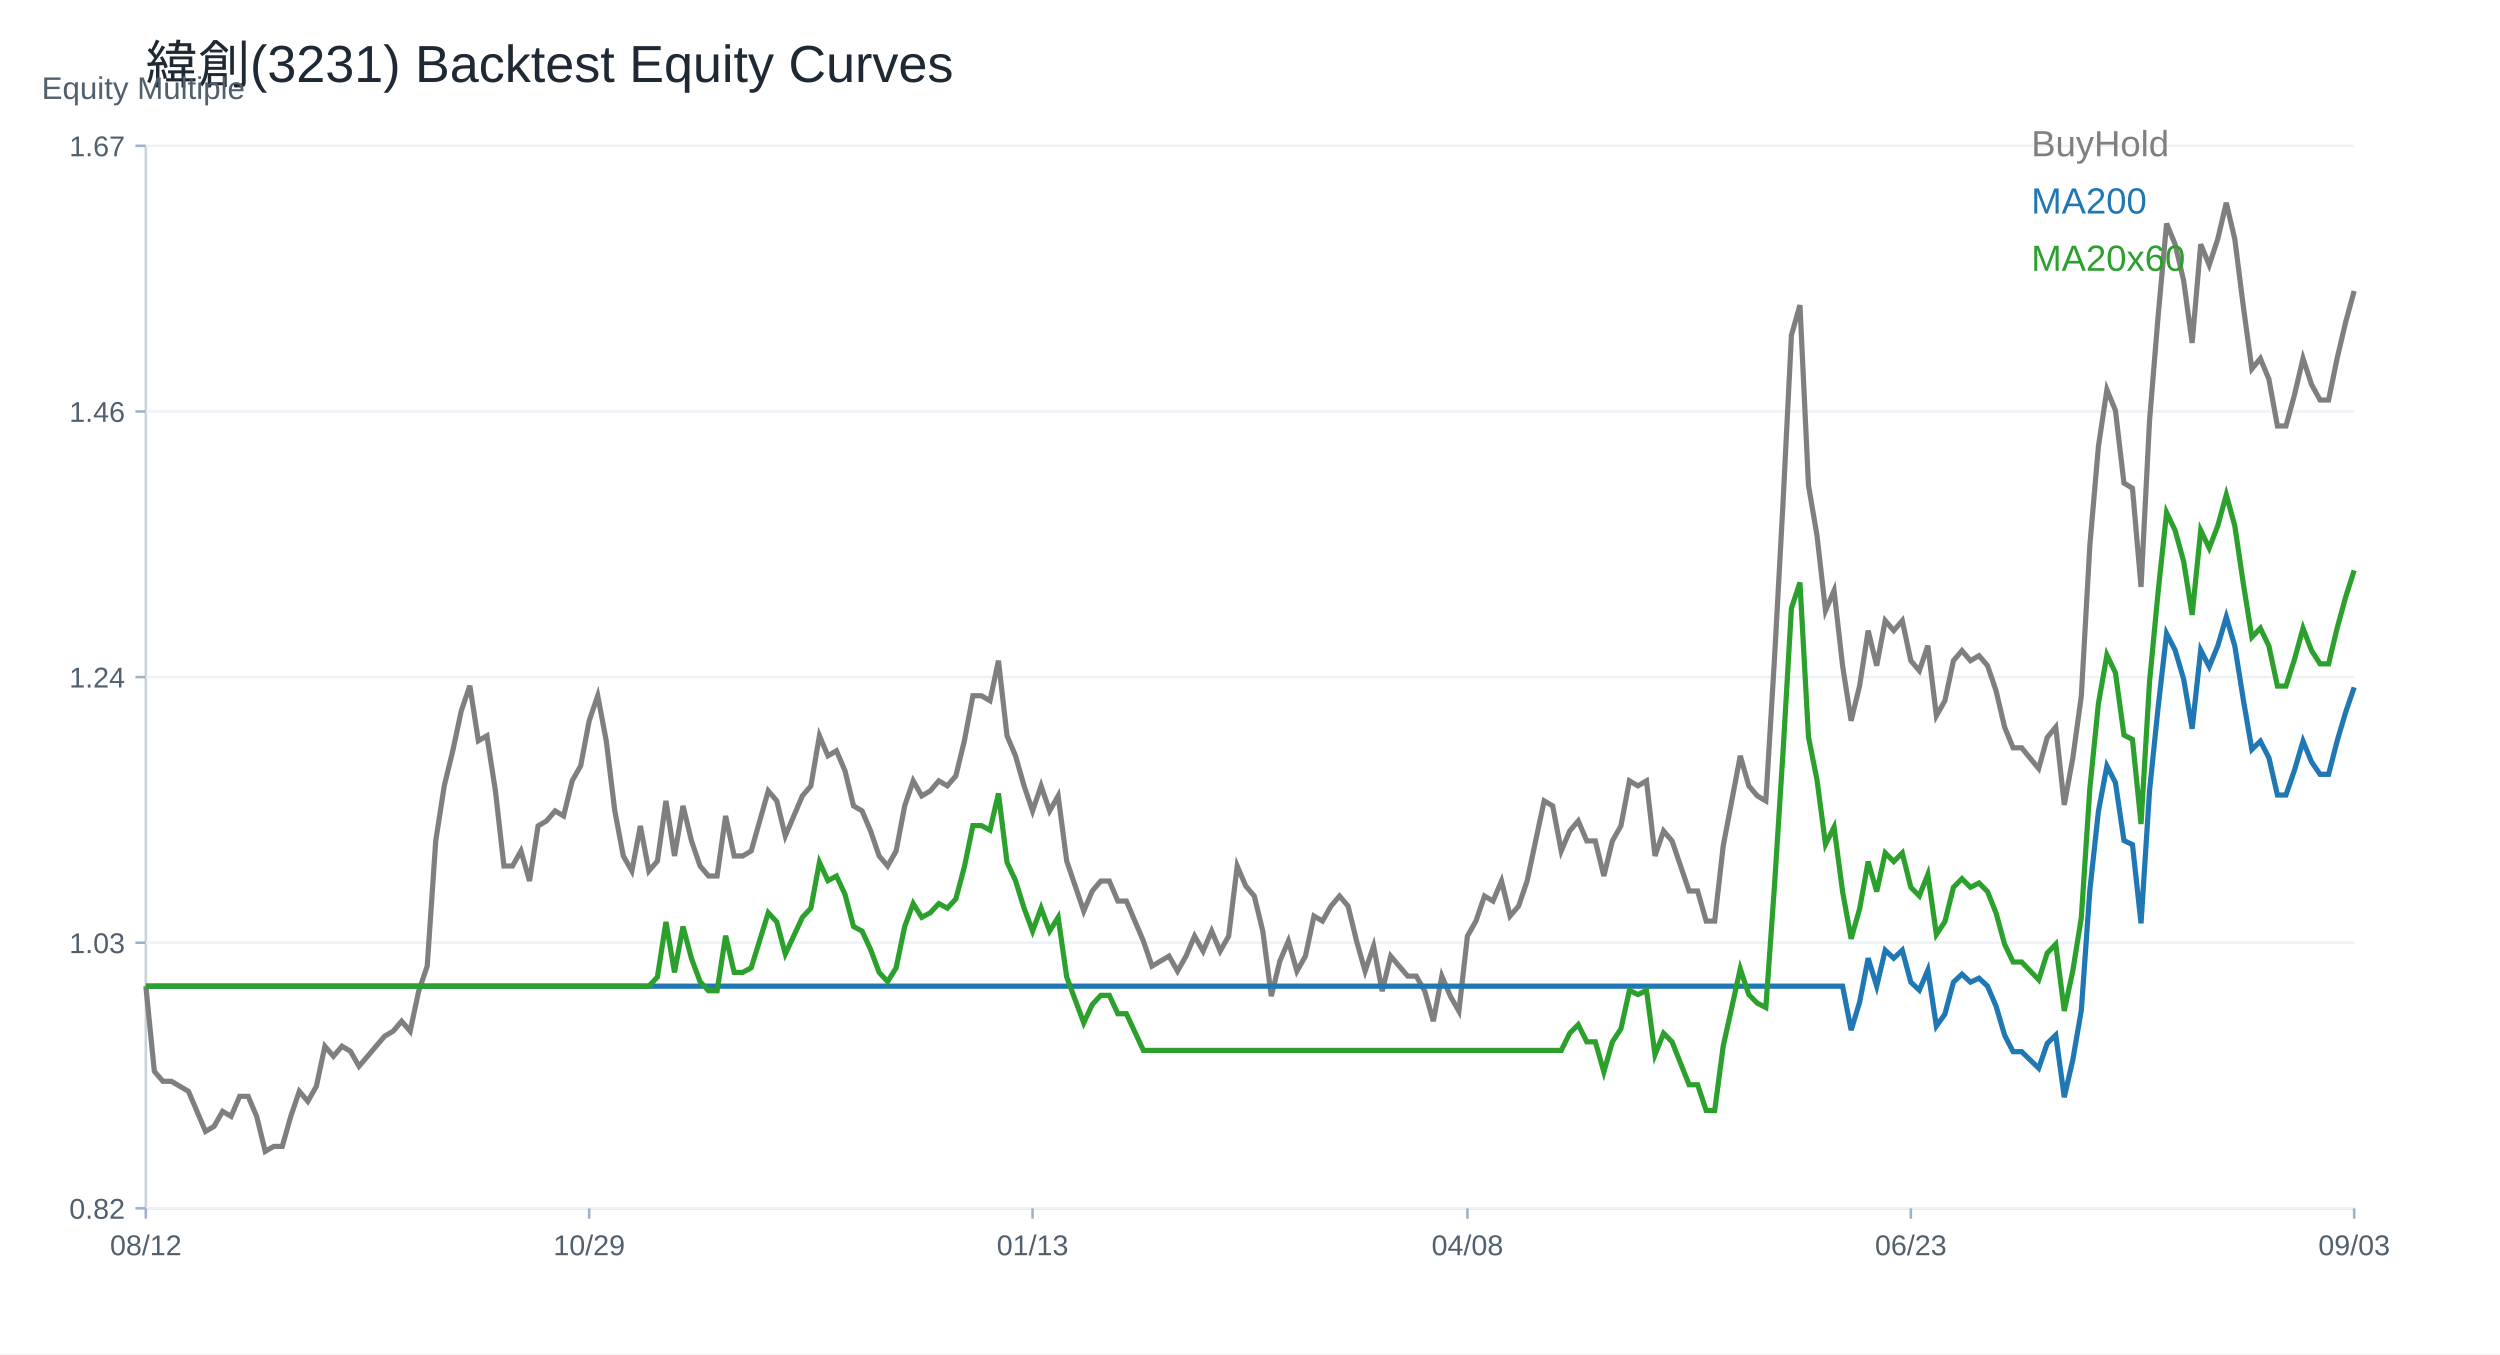
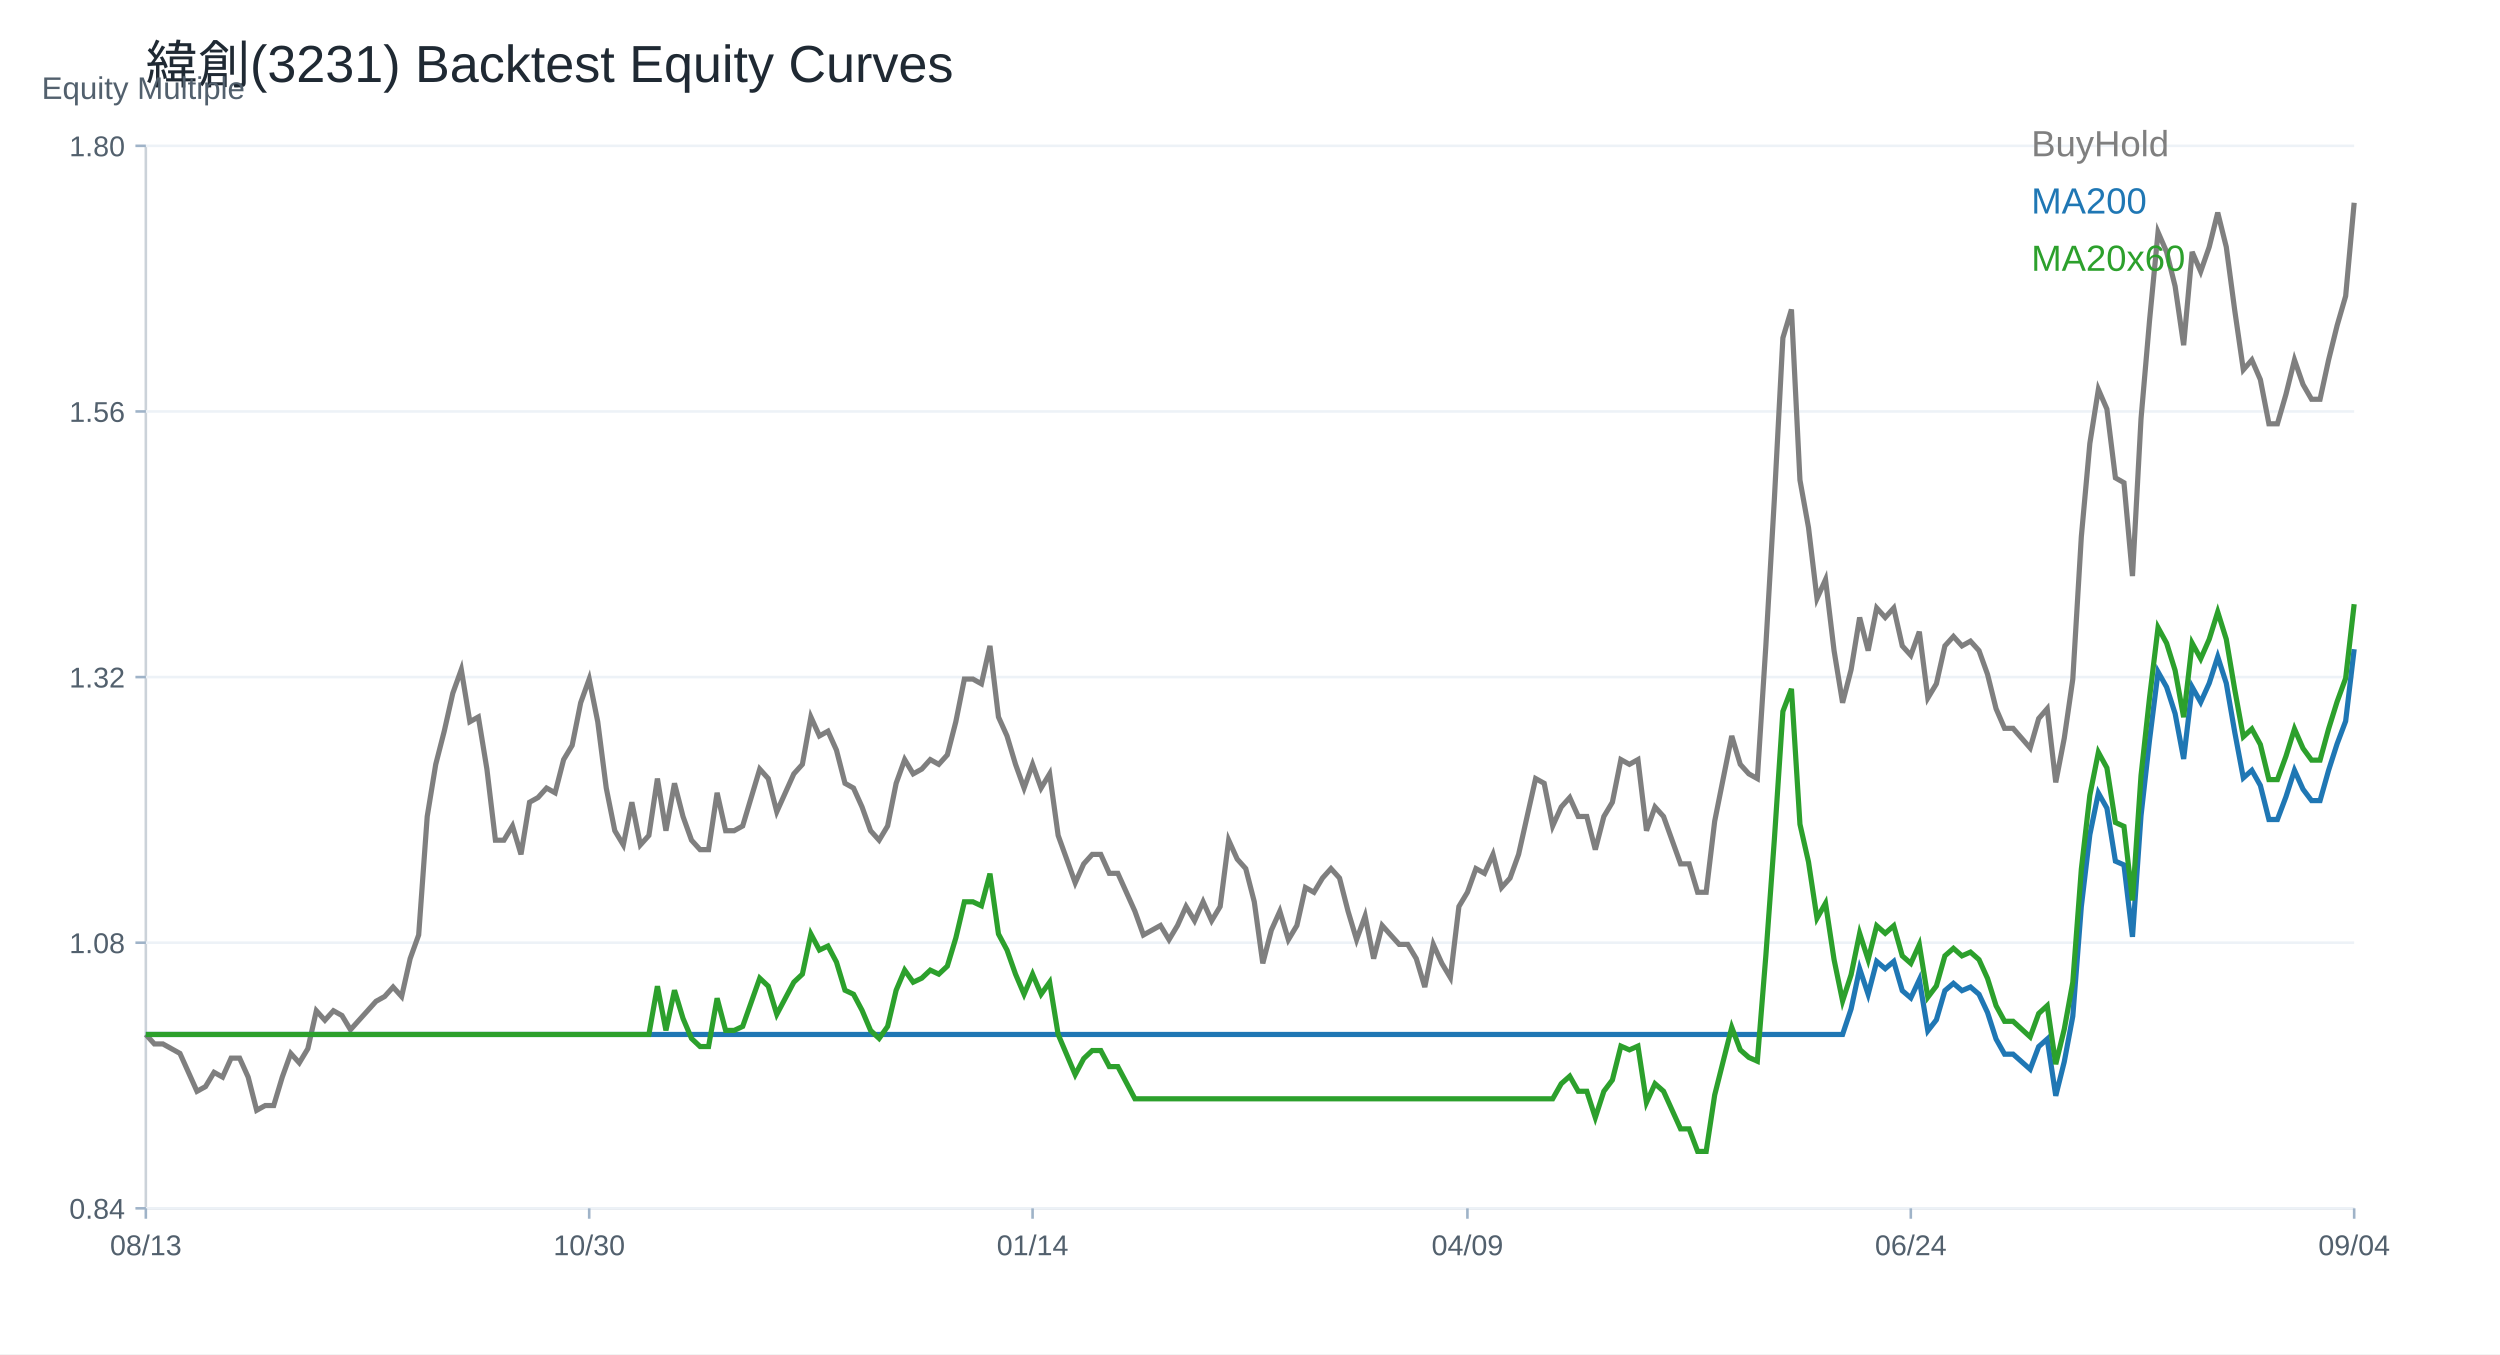
<svg xmlns="http://www.w3.org/2000/svg" width="960" height="520" viewBox="0 0 960 520">
  <rect width="100%" height="100%" fill="white" />
  <text x="56.00" y="32.00" font-size="20" font-family="Arial" fill="#1f2933" text-anchor="start">緯創(3231) Backtest Equity Curves</text>
  <line x1="56" y1="464" x2="904" y2="464" stroke="#cbd2d9" />
  <line x1="56" y1="56" x2="56" y2="464" stroke="#cbd2d9" />
  <text x="16.00" y="38.00" font-size="12" font-family="Arial" fill="#52606d" text-anchor="start">Equity Multiple</text>
  <line x1="56" y1="464.00" x2="904" y2="464.00" stroke="#edf2f7" />
  <line x1="52" y1="464.00" x2="56" y2="464.00" stroke="#9fb3c8" />
-   <text x="48.00" y="468.00" font-size="11" font-family="Arial" fill="#52606d" text-anchor="end">0.82</text>
+   <text x="48.00" y="468.00" font-size="11" font-family="Arial" fill="#52606d" text-anchor="end">0.84</text>
  <line x1="56" y1="362.00" x2="904" y2="362.00" stroke="#edf2f7" />
  <line x1="52" y1="362.00" x2="56" y2="362.00" stroke="#9fb3c8" />
-   <text x="48.00" y="366.00" font-size="11" font-family="Arial" fill="#52606d" text-anchor="end">1.03</text>
+   <text x="48.00" y="366.00" font-size="11" font-family="Arial" fill="#52606d" text-anchor="end">1.08</text>
  <line x1="56" y1="260.00" x2="904" y2="260.00" stroke="#edf2f7" />
  <line x1="52" y1="260.00" x2="56" y2="260.00" stroke="#9fb3c8" />
-   <text x="48.00" y="264.00" font-size="11" font-family="Arial" fill="#52606d" text-anchor="end">1.24</text>
+   <text x="48.00" y="264.00" font-size="11" font-family="Arial" fill="#52606d" text-anchor="end">1.32</text>
  <line x1="56" y1="158.00" x2="904" y2="158.00" stroke="#edf2f7" />
  <line x1="52" y1="158.00" x2="56" y2="158.00" stroke="#9fb3c8" />
-   <text x="48.00" y="162.00" font-size="11" font-family="Arial" fill="#52606d" text-anchor="end">1.46</text>
+   <text x="48.00" y="162.00" font-size="11" font-family="Arial" fill="#52606d" text-anchor="end">1.56</text>
  <line x1="56" y1="56.00" x2="904" y2="56.00" stroke="#edf2f7" />
  <line x1="52" y1="56.00" x2="56" y2="56.00" stroke="#9fb3c8" />
-   <text x="48.00" y="60.00" font-size="11" font-family="Arial" fill="#52606d" text-anchor="end">1.67</text>
+   <text x="48.00" y="60.00" font-size="11" font-family="Arial" fill="#52606d" text-anchor="end">1.80</text>
  <line x1="56.00" y1="464" x2="56.00" y2="468" stroke="#9fb3c8" />
-   <text x="56.00" y="482.00" font-size="11" font-family="Arial" fill="#52606d" text-anchor="middle">08/12</text>
+   <text x="56.00" y="482.00" font-size="11" font-family="Arial" fill="#52606d" text-anchor="middle">08/13</text>
  <line x1="226.25" y1="464" x2="226.25" y2="468" stroke="#9fb3c8" />
-   <text x="226.25" y="482.00" font-size="11" font-family="Arial" fill="#52606d" text-anchor="middle">10/29</text>
+   <text x="226.25" y="482.00" font-size="11" font-family="Arial" fill="#52606d" text-anchor="middle">10/30</text>
  <line x1="396.51" y1="464" x2="396.51" y2="468" stroke="#9fb3c8" />
-   <text x="396.51" y="482.00" font-size="11" font-family="Arial" fill="#52606d" text-anchor="middle">01/13</text>
+   <text x="396.51" y="482.00" font-size="11" font-family="Arial" fill="#52606d" text-anchor="middle">01/14</text>
  <line x1="563.49" y1="464" x2="563.49" y2="468" stroke="#9fb3c8" />
-   <text x="563.49" y="482.00" font-size="11" font-family="Arial" fill="#52606d" text-anchor="middle">04/08</text>
+   <text x="563.49" y="482.00" font-size="11" font-family="Arial" fill="#52606d" text-anchor="middle">04/09</text>
  <line x1="733.75" y1="464" x2="733.75" y2="468" stroke="#9fb3c8" />
-   <text x="733.75" y="482.00" font-size="11" font-family="Arial" fill="#52606d" text-anchor="middle">06/23</text>
+   <text x="733.75" y="482.00" font-size="11" font-family="Arial" fill="#52606d" text-anchor="middle">06/24</text>
  <line x1="904.00" y1="464" x2="904.00" y2="468" stroke="#9fb3c8" />
-   <text x="904.00" y="482.00" font-size="11" font-family="Arial" fill="#52606d" text-anchor="middle">09/03</text>
-   <polyline fill="none" stroke="#7f7f7f" stroke-width="2" points="56.00,378.69 59.27,411.38 62.55,415.22 65.82,415.22 69.10,417.15 72.37,419.07 75.64,426.76 78.92,434.45 82.19,432.53 85.47,426.76 88.74,428.68 92.02,420.99 95.29,420.99 98.56,428.68 101.84,442.14 105.11,440.22 108.39,440.22 111.66,428.68 114.93,419.07 118.21,422.91 121.48,417.15 124.76,401.76 128.03,405.61 131.31,401.76 134.58,403.69 137.85,409.45 141.13,405.61 144.40,401.76 147.68,397.92 150.95,395.99 154.22,392.15 157.50,395.99 160.77,380.61 164.05,371.00 167.32,322.92 170.59,301.77 173.87,288.31 177.14,272.93 180.42,263.32 183.69,284.47 186.97,282.54 190.24,303.70 193.51,332.54 196.79,332.54 200.06,326.77 203.34,338.31 206.61,317.16 209.88,315.23 213.16,311.39 216.43,313.31 219.71,299.85 222.98,294.08 226.25,276.78 229.53,267.16 232.80,284.47 236.08,311.39 239.35,328.69 242.63,334.46 245.90,317.16 249.17,334.46 252.45,330.62 255.72,307.54 259.00,328.69 262.27,309.46 265.54,322.92 268.82,332.54 272.09,336.38 275.37,336.38 278.64,313.31 281.92,328.69 285.19,328.69 288.46,326.77 291.74,315.23 295.01,303.70 298.29,307.54 301.56,321.00 304.83,313.31 308.11,305.62 311.38,301.77 314.66,282.54 317.93,290.24 321.20,288.31 324.48,296.00 327.75,309.46 331.03,311.39 334.30,319.08 337.58,328.69 340.85,332.54 344.12,326.77 347.40,309.46 350.67,299.85 353.95,305.62 357.22,303.70 360.49,299.85 363.77,301.77 367.04,297.93 370.32,284.47 373.59,267.16 376.86,267.16 380.14,269.08 383.41,253.70 386.69,282.54 389.96,290.24 393.24,301.77 396.51,311.39 399.78,301.77 403.06,311.39 406.33,305.62 409.61,330.62 412.88,340.23 416.15,349.84 419.43,342.15 422.70,338.31 425.98,338.31 429.25,346.00 432.53,346.00 435.80,353.69 439.07,361.38 442.35,371.00 445.62,369.07 448.90,367.15 452.17,372.92 455.44,367.15 458.72,359.46 461.99,365.23 465.27,357.54 468.54,365.23 471.81,359.46 475.09,332.54 478.36,340.23 481.64,344.08 484.91,357.54 488.19,382.53 491.46,369.07 494.73,361.38 498.01,372.92 501.28,367.15 504.56,351.77 507.83,353.69 511.10,347.92 514.38,344.08 517.65,347.92 520.93,361.38 524.20,372.92 527.47,363.30 530.75,380.61 534.02,367.15 537.30,371.00 540.57,374.84 543.85,374.84 547.12,380.61 550.39,392.15 553.67,374.84 556.94,382.53 560.22,388.30 563.49,359.46 566.76,353.69 570.04,344.08 573.31,346.00 576.59,338.31 579.86,351.77 583.14,347.92 586.41,338.31 589.68,322.92 592.96,307.54 596.23,309.46 599.51,326.77 602.78,319.08 606.05,315.23 609.33,322.92 612.60,322.92 615.88,336.38 619.15,322.92 622.42,317.16 625.70,299.85 628.97,301.77 632.25,299.85 635.52,328.69 638.80,319.08 642.07,322.92 645.34,332.54 648.62,342.15 651.89,342.15 655.17,353.69 658.44,353.69 661.71,324.85 664.99,307.54 668.26,290.24 671.54,301.77 674.81,305.62 678.08,307.54 681.36,253.70 684.63,194.09 687.91,128.71 691.18,117.18 694.46,186.40 697.73,205.63 701.00,234.47 704.28,226.78 707.55,255.62 710.83,276.78 714.10,263.32 717.37,242.16 720.65,255.62 723.92,238.32 727.20,242.16 730.47,238.32 733.75,253.70 737.02,257.55 740.29,247.93 743.57,274.85 746.84,269.08 750.12,253.70 753.39,249.86 756.66,253.70 759.94,251.78 763.21,255.62 766.49,265.24 769.76,279.19 773.03,287.16 776.31,287.16 779.58,291.15 782.86,295.14 786.13,283.18 789.41,279.19 792.68,309.09 795.95,291.15 799.23,267.23 802.50,209.42 805.78,171.55 809.05,149.62 812.32,157.59 815.60,185.50 818.87,187.49 822.15,225.37 825.42,161.58 828.69,121.71 831.97,85.83 835.24,93.80 838.52,107.76 841.79,131.68 845.07,93.80 848.34,101.78 851.61,91.81 854.89,77.86 858.16,91.81 861.44,117.72 864.71,141.65 867.98,137.66 871.26,145.63 874.53,163.57 877.81,163.57 881.08,151.61 884.36,137.66 887.63,147.63 890.90,153.61 894.18,153.61 897.45,137.66 900.73,123.71 904.00,111.74" />
+   <text x="904.00" y="482.00" font-size="11" font-family="Arial" fill="#52606d" text-anchor="middle">09/04</text>
+   <polyline fill="none" stroke="#7f7f7f" stroke-width="2" points="56.00,397.23 59.27,400.87 62.55,400.87 65.82,402.69 69.10,404.51 72.37,411.78 75.64,419.06 78.92,417.24 82.19,411.78 85.47,413.60 88.74,406.33 92.02,406.33 95.29,413.60 98.56,426.34 101.84,424.52 105.11,424.52 108.39,413.60 111.66,404.51 114.93,408.14 118.21,402.69 121.48,388.13 124.76,391.77 128.03,388.13 131.31,389.95 134.58,395.41 137.85,391.77 141.13,388.13 144.40,384.49 147.68,382.67 150.95,379.03 154.22,382.67 157.50,368.11 160.77,359.02 164.05,313.53 167.32,293.51 170.59,280.78 173.87,266.22 177.14,257.12 180.42,277.14 183.69,275.32 186.97,295.33 190.24,322.63 193.51,322.63 196.79,317.17 200.06,328.08 203.34,308.07 206.61,306.25 209.88,302.61 213.16,304.43 216.43,291.69 219.71,286.23 222.98,269.86 226.25,260.76 229.53,277.14 232.80,302.61 236.08,318.99 239.35,324.45 242.63,308.07 245.90,324.45 249.17,320.81 252.45,298.97 255.72,318.99 259.00,300.79 262.27,313.53 265.54,322.63 268.82,326.26 272.09,326.26 275.37,304.43 278.64,318.99 281.92,318.99 285.19,317.17 288.46,306.25 291.74,295.33 295.01,298.97 298.29,311.71 301.56,304.43 304.83,297.15 308.11,293.51 311.38,275.32 314.66,282.60 317.93,280.78 321.20,288.05 324.48,300.79 327.75,302.61 331.03,309.89 334.30,318.99 337.58,322.63 340.85,317.17 344.12,300.79 347.40,291.69 350.67,297.15 353.95,295.33 357.22,291.69 360.49,293.51 363.77,289.87 367.04,277.14 370.32,260.76 373.59,260.76 376.86,262.58 380.14,248.02 383.41,275.32 386.69,282.60 389.96,293.51 393.24,302.61 396.51,293.51 399.78,302.61 403.06,297.15 406.33,320.81 409.61,329.90 412.88,339.00 416.15,331.72 419.43,328.08 422.70,328.08 425.98,335.36 429.25,335.36 432.53,342.64 435.80,349.92 439.07,359.02 442.35,357.20 445.62,355.38 448.90,360.84 452.17,355.38 455.44,348.10 458.72,353.56 461.99,346.28 465.27,353.56 468.54,348.10 471.81,322.63 475.09,329.90 478.36,333.54 481.64,346.28 484.91,369.93 488.19,357.20 491.46,349.92 494.73,360.84 498.01,355.38 501.28,340.82 504.56,342.64 507.83,337.18 511.10,333.54 514.38,337.18 517.65,349.92 520.93,360.84 524.20,351.74 527.47,368.11 530.75,355.38 534.02,359.02 537.30,362.66 540.57,362.66 543.85,368.11 547.12,379.03 550.39,362.66 553.67,369.93 556.94,375.39 560.22,348.10 563.49,342.64 566.76,333.54 570.04,335.36 573.31,328.08 576.59,340.82 579.86,337.18 583.14,328.08 586.41,313.53 589.68,298.97 592.96,300.79 596.23,317.17 599.51,309.89 602.78,306.25 606.05,313.53 609.33,313.53 612.60,326.26 615.88,313.53 619.15,308.07 622.42,291.69 625.70,293.51 628.97,291.69 632.25,318.99 635.52,309.89 638.80,313.53 642.07,322.63 645.34,331.72 648.62,331.72 651.89,342.64 655.17,342.64 658.44,315.35 661.71,298.97 664.99,282.60 668.26,293.51 671.54,297.15 674.81,298.97 678.08,248.02 681.36,191.62 684.63,129.75 687.91,118.84 691.18,184.34 694.46,202.54 697.73,229.83 701.00,222.55 704.28,249.84 707.55,269.86 710.83,257.12 714.10,237.11 717.37,249.84 720.65,233.47 723.92,237.11 727.20,233.47 730.47,248.02 733.75,251.66 737.02,242.57 740.29,268.04 743.57,262.58 746.84,248.02 750.12,244.39 753.39,248.02 756.66,246.20 759.94,249.84 763.21,258.94 766.49,272.14 769.76,279.69 773.03,279.69 776.31,283.46 779.58,287.23 782.86,275.92 786.13,272.14 789.41,300.44 792.68,283.46 795.95,260.83 799.23,206.12 802.50,170.28 805.78,149.54 809.05,157.08 812.32,183.49 815.60,185.37 818.87,221.21 822.15,160.85 825.42,123.13 828.69,89.17 831.97,96.72 835.24,109.92 838.52,132.56 841.79,96.72 845.07,104.26 848.34,94.83 851.61,81.63 854.89,94.83 858.16,119.36 861.44,141.99 864.71,138.22 867.98,145.76 871.26,162.74 874.53,162.74 877.81,151.42 881.08,138.22 884.36,147.65 887.63,153.31 890.90,153.31 894.18,138.22 897.45,125.01 900.73,113.70 904.00,77.86" />
  <text x="780.00" y="60.00" font-size="14" font-family="Arial" fill="#7f7f7f" text-anchor="start">BuyHold</text>
-   <polyline fill="none" stroke="#1f77b4" stroke-width="2" points="56.00,378.69 59.27,378.69 62.55,378.69 65.82,378.69 69.10,378.69 72.37,378.69 75.64,378.69 78.92,378.69 82.19,378.69 85.47,378.69 88.74,378.69 92.02,378.69 95.29,378.69 98.56,378.69 101.84,378.69 105.11,378.69 108.39,378.69 111.66,378.69 114.93,378.69 118.21,378.69 121.48,378.69 124.76,378.69 128.03,378.69 131.31,378.69 134.58,378.69 137.85,378.69 141.13,378.69 144.40,378.69 147.68,378.69 150.95,378.69 154.22,378.69 157.50,378.69 160.77,378.69 164.05,378.69 167.32,378.69 170.59,378.69 173.87,378.69 177.14,378.69 180.42,378.69 183.69,378.69 186.97,378.69 190.24,378.69 193.51,378.69 196.79,378.69 200.06,378.69 203.34,378.69 206.61,378.69 209.88,378.69 213.16,378.69 216.43,378.69 219.71,378.69 222.98,378.69 226.25,378.69 229.53,378.69 232.80,378.69 236.08,378.69 239.35,378.69 242.63,378.69 245.90,378.69 249.17,378.69 252.45,378.69 255.72,378.69 259.00,378.69 262.27,378.69 265.54,378.69 268.82,378.69 272.09,378.69 275.37,378.69 278.64,378.69 281.92,378.69 285.19,378.69 288.46,378.69 291.74,378.69 295.01,378.69 298.29,378.69 301.56,378.69 304.83,378.69 308.11,378.69 311.38,378.69 314.66,378.69 317.93,378.69 321.20,378.69 324.48,378.69 327.75,378.69 331.03,378.69 334.30,378.69 337.58,378.69 340.85,378.69 344.12,378.69 347.40,378.69 350.67,378.69 353.95,378.69 357.22,378.69 360.49,378.69 363.77,378.69 367.04,378.69 370.32,378.69 373.59,378.69 376.86,378.69 380.14,378.69 383.41,378.69 386.69,378.69 389.96,378.69 393.24,378.69 396.51,378.69 399.78,378.69 403.06,378.69 406.33,378.69 409.61,378.69 412.88,378.69 416.15,378.69 419.43,378.69 422.70,378.69 425.98,378.69 429.25,378.69 432.53,378.69 435.80,378.69 439.07,378.69 442.35,378.69 445.62,378.69 448.90,378.69 452.17,378.69 455.44,378.69 458.72,378.69 461.99,378.69 465.27,378.69 468.54,378.69 471.81,378.69 475.09,378.69 478.36,378.69 481.64,378.69 484.91,378.69 488.19,378.69 491.46,378.69 494.73,378.69 498.01,378.69 501.28,378.69 504.56,378.69 507.83,378.69 511.10,378.69 514.38,378.69 517.65,378.69 520.93,378.69 524.20,378.69 527.47,378.69 530.75,378.69 534.02,378.69 537.30,378.69 540.57,378.69 543.85,378.69 547.12,378.69 550.39,378.69 553.67,378.69 556.94,378.69 560.22,378.69 563.49,378.69 566.76,378.69 570.04,378.69 573.31,378.69 576.59,378.69 579.86,378.69 583.14,378.69 586.41,378.69 589.68,378.69 592.96,378.69 596.23,378.69 599.51,378.69 602.78,378.69 606.05,378.69 609.33,378.69 612.60,378.69 615.88,378.69 619.15,378.69 622.42,378.69 625.70,378.69 628.97,378.69 632.25,378.69 635.52,378.69 638.80,378.69 642.07,378.69 645.34,378.69 648.62,378.69 651.89,378.69 655.17,378.69 658.44,378.69 661.71,378.69 664.99,378.69 668.26,378.69 671.54,378.69 674.81,378.69 678.08,378.69 681.36,378.69 684.63,378.69 687.91,378.69 691.18,378.69 694.46,378.69 697.73,378.69 701.00,378.69 704.28,378.69 707.55,378.69 710.83,395.56 714.10,384.82 717.37,367.95 720.65,378.69 723.92,364.89 727.20,367.95 730.47,364.89 733.75,377.15 737.02,380.22 740.29,372.55 743.57,394.02 746.84,389.42 750.12,377.15 753.39,374.09 756.66,377.15 759.94,375.62 763.21,378.69 766.49,386.36 769.76,397.48 773.03,403.84 776.31,403.84 779.58,407.02 782.86,410.20 786.13,400.66 789.41,397.48 792.68,421.33 795.95,407.02 799.23,387.94 802.50,341.84 805.78,311.64 809.05,294.15 812.32,300.51 815.60,322.77 818.87,324.36 822.15,354.56 825.42,303.69 828.69,271.90 831.97,243.28 835.24,249.64 838.52,260.77 841.79,279.85 845.07,249.64 848.34,256.00 851.61,248.05 854.89,236.92 858.16,248.05 861.44,268.72 864.71,287.79 867.98,284.61 871.26,290.97 874.53,305.28 877.81,305.28 881.08,295.74 884.36,284.61 887.63,292.56 890.90,297.33 894.18,297.33 897.45,284.61 900.73,273.49 904.00,263.95" />
+   <polyline fill="none" stroke="#1f77b4" stroke-width="2" points="56.00,397.23 59.27,397.23 62.55,397.23 65.82,397.23 69.10,397.23 72.37,397.23 75.64,397.23 78.92,397.23 82.19,397.23 85.47,397.23 88.74,397.23 92.02,397.23 95.29,397.23 98.56,397.23 101.84,397.23 105.11,397.23 108.39,397.23 111.66,397.23 114.93,397.23 118.21,397.23 121.48,397.23 124.76,397.23 128.03,397.23 131.31,397.23 134.58,397.23 137.85,397.23 141.13,397.23 144.40,397.23 147.68,397.23 150.95,397.23 154.22,397.23 157.50,397.23 160.77,397.23 164.05,397.23 167.32,397.23 170.59,397.23 173.87,397.23 177.14,397.23 180.42,397.23 183.69,397.23 186.97,397.23 190.24,397.23 193.51,397.23 196.79,397.23 200.06,397.23 203.34,397.23 206.61,397.23 209.88,397.23 213.16,397.23 216.43,397.23 219.71,397.23 222.98,397.23 226.25,397.23 229.53,397.23 232.80,397.23 236.08,397.23 239.35,397.23 242.63,397.23 245.90,397.23 249.17,397.23 252.45,397.23 255.72,397.23 259.00,397.23 262.27,397.23 265.54,397.23 268.82,397.23 272.09,397.23 275.37,397.23 278.64,397.23 281.92,397.23 285.19,397.23 288.46,397.23 291.74,397.23 295.01,397.23 298.29,397.23 301.56,397.23 304.83,397.23 308.11,397.23 311.38,397.23 314.66,397.23 317.93,397.23 321.20,397.23 324.48,397.23 327.75,397.23 331.03,397.23 334.30,397.23 337.58,397.23 340.85,397.23 344.12,397.23 347.40,397.23 350.67,397.23 353.95,397.23 357.22,397.23 360.49,397.23 363.77,397.23 367.04,397.23 370.32,397.23 373.59,397.23 376.86,397.23 380.14,397.23 383.41,397.23 386.69,397.23 389.96,397.23 393.24,397.23 396.51,397.23 399.78,397.23 403.06,397.23 406.33,397.23 409.61,397.23 412.88,397.23 416.15,397.23 419.43,397.23 422.70,397.23 425.98,397.23 429.25,397.23 432.53,397.23 435.80,397.23 439.07,397.23 442.35,397.23 445.62,397.23 448.90,397.23 452.17,397.23 455.44,397.23 458.72,397.23 461.99,397.23 465.27,397.23 468.54,397.23 471.81,397.23 475.09,397.23 478.36,397.23 481.64,397.23 484.91,397.23 488.19,397.23 491.46,397.23 494.73,397.23 498.01,397.23 501.28,397.23 504.56,397.23 507.83,397.23 511.10,397.23 514.38,397.23 517.65,397.23 520.93,397.23 524.20,397.23 527.47,397.23 530.75,397.23 534.02,397.23 537.30,397.23 540.57,397.23 543.85,397.23 547.12,397.23 550.39,397.23 553.67,397.23 556.94,397.23 560.22,397.23 563.49,397.23 566.76,397.23 570.04,397.23 573.31,397.23 576.59,397.23 579.86,397.23 583.14,397.23 586.41,397.23 589.68,397.23 592.96,397.23 596.23,397.23 599.51,397.23 602.78,397.23 606.05,397.23 609.33,397.23 612.60,397.23 615.88,397.23 619.15,397.23 622.42,397.23 625.70,397.23 628.97,397.23 632.25,397.23 635.52,397.23 638.80,397.23 642.07,397.23 645.34,397.23 648.62,397.23 651.89,397.23 655.17,397.23 658.44,397.23 661.71,397.23 664.99,397.23 668.26,397.23 671.54,397.23 674.81,397.23 678.08,397.23 681.36,397.23 684.63,397.23 687.91,397.23 691.18,397.23 694.46,397.23 697.73,397.23 701.00,397.23 704.28,397.23 707.55,397.23 710.83,387.41 714.10,371.99 717.37,381.81 720.65,369.19 723.92,371.99 727.20,369.19 730.47,380.40 733.75,383.21 737.02,376.20 740.29,395.83 743.57,391.62 746.84,380.40 750.12,377.60 753.39,380.40 756.66,379.00 759.94,381.81 763.21,388.82 766.49,398.99 769.76,404.80 773.03,404.80 776.31,407.71 779.58,410.61 782.86,401.89 786.13,398.99 789.41,420.79 792.68,407.71 795.95,390.27 799.23,348.12 802.50,320.51 805.78,304.52 809.05,310.33 812.32,330.68 815.60,332.13 818.87,359.75 822.15,313.24 825.42,284.17 828.69,258.01 831.97,263.83 835.24,274.00 838.52,291.44 841.79,263.83 845.07,269.64 848.34,262.37 851.61,252.20 854.89,262.37 858.16,281.27 861.44,298.71 864.71,295.80 867.98,301.61 871.26,314.69 874.53,314.69 877.81,305.97 881.08,295.80 884.36,303.07 887.63,307.43 890.90,307.43 894.18,295.80 897.45,285.63 900.73,276.91 904.00,249.29" />
  <text x="780.00" y="82.00" font-size="14" font-family="Arial" fill="#1f77b4" text-anchor="start">MA200</text>
-   <polyline fill="none" stroke="#2ca02c" stroke-width="2" points="56.00,378.69 59.27,378.69 62.55,378.69 65.82,378.69 69.10,378.69 72.37,378.69 75.64,378.69 78.92,378.69 82.19,378.69 85.47,378.69 88.74,378.69 92.02,378.69 95.29,378.69 98.56,378.69 101.84,378.69 105.11,378.69 108.39,378.69 111.66,378.69 114.93,378.69 118.21,378.69 121.48,378.69 124.76,378.69 128.03,378.69 131.31,378.69 134.58,378.69 137.85,378.69 141.13,378.69 144.40,378.69 147.68,378.69 150.95,378.69 154.22,378.69 157.50,378.69 160.77,378.69 164.05,378.69 167.32,378.69 170.59,378.69 173.87,378.69 177.14,378.69 180.42,378.69 183.69,378.69 186.97,378.69 190.24,378.69 193.51,378.69 196.79,378.69 200.06,378.69 203.34,378.69 206.61,378.69 209.88,378.69 213.16,378.69 216.43,378.69 219.71,378.69 222.98,378.69 226.25,378.69 229.53,378.69 232.80,378.69 236.08,378.69 239.35,378.69 242.63,378.69 245.90,378.69 249.17,378.69 252.45,375.16 255.72,354.02 259.00,373.40 262.27,355.78 265.54,368.12 268.82,376.93 272.09,380.45 275.37,380.45 278.64,359.31 281.92,373.40 285.19,373.40 288.46,371.64 291.74,361.07 295.01,350.50 298.29,354.02 301.56,366.35 304.83,359.31 308.11,352.26 311.38,348.73 314.66,331.11 317.93,338.16 321.20,336.40 324.48,343.45 327.75,355.78 331.03,357.54 334.30,364.59 337.58,373.40 340.85,376.93 344.12,371.64 347.40,355.78 350.67,346.97 353.95,352.26 357.22,350.50 360.49,346.97 363.77,348.73 367.04,345.21 370.32,332.87 373.59,317.02 376.86,317.02 380.14,318.78 383.41,304.68 386.69,331.11 389.96,338.16 393.24,348.73 396.51,357.54 399.78,348.73 403.06,357.54 406.33,352.26 409.61,375.16 412.88,383.97 416.15,392.78 419.43,385.74 422.70,382.21 425.98,382.21 429.25,389.26 432.53,389.26 435.80,396.31 439.07,403.36 442.35,403.36 445.62,403.36 448.90,403.36 452.17,403.36 455.44,403.36 458.72,403.36 461.99,403.36 465.27,403.36 468.54,403.36 471.81,403.36 475.09,403.36 478.36,403.36 481.64,403.36 484.91,403.36 488.19,403.36 491.46,403.36 494.73,403.36 498.01,403.36 501.28,403.36 504.56,403.36 507.83,403.36 511.10,403.36 514.38,403.36 517.65,403.36 520.93,403.36 524.20,403.36 527.47,403.36 530.75,403.36 534.02,403.36 537.30,403.36 540.57,403.36 543.85,403.36 547.12,403.36 550.39,403.36 553.67,403.36 556.94,403.36 560.22,403.36 563.49,403.36 566.76,403.36 570.04,403.36 573.31,403.36 576.59,403.36 579.86,403.36 583.14,403.36 586.41,403.36 589.68,403.36 592.96,403.36 596.23,403.36 599.51,403.36 602.78,396.76 606.05,393.47 609.33,400.06 612.60,400.06 615.88,411.60 619.15,400.06 622.42,395.11 625.70,380.28 628.97,381.93 632.25,380.28 635.52,405.01 638.80,396.76 642.07,400.06 645.34,408.30 648.62,416.54 651.89,416.54 655.17,426.43 658.44,426.43 661.71,401.71 664.99,386.87 668.26,372.04 671.54,381.93 674.81,385.22 678.08,386.87 681.36,340.72 684.63,289.62 687.91,233.57 691.18,223.68 694.46,283.03 697.73,299.51 701.00,324.23 704.28,317.64 707.55,342.37 710.83,360.50 714.10,348.96 717.37,330.83 720.65,342.37 723.92,327.53 727.20,330.83 730.47,327.53 733.75,340.72 737.02,344.02 740.29,335.77 743.57,358.85 746.84,353.91 750.12,340.72 753.39,337.42 756.66,340.72 759.94,339.07 763.21,342.37 766.49,350.61 769.76,362.57 773.03,369.40 776.31,369.40 779.58,372.82 782.86,376.24 786.13,365.99 789.41,362.57 792.68,388.20 795.95,372.82 799.23,352.32 802.50,302.76 805.78,270.29 809.05,251.50 812.32,258.33 815.60,282.25 818.87,283.96 822.15,316.43 825.42,261.75 828.69,227.57 831.97,196.81 835.24,203.65 838.52,215.61 841.79,236.12 845.07,203.65 848.34,210.48 851.61,201.94 854.89,189.98 858.16,201.94 861.44,224.15 864.71,244.66 867.98,241.24 871.26,248.08 874.53,263.46 877.81,263.46 881.08,253.20 884.36,241.24 887.63,249.79 890.90,254.91 894.18,254.91 897.45,241.24 900.73,229.28 904.00,219.03" />
+   <polyline fill="none" stroke="#2ca02c" stroke-width="2" points="56.00,397.23 59.27,397.23 62.55,397.23 65.82,397.23 69.10,397.23 72.37,397.23 75.64,397.23 78.92,397.23 82.19,397.23 85.47,397.23 88.74,397.23 92.02,397.23 95.29,397.23 98.56,397.23 101.84,397.23 105.11,397.23 108.39,397.23 111.66,397.23 114.93,397.23 118.21,397.23 121.48,397.23 124.76,397.23 128.03,397.23 131.31,397.23 134.58,397.23 137.85,397.23 141.13,397.23 144.40,397.23 147.68,397.23 150.95,397.23 154.22,397.23 157.50,397.23 160.77,397.23 164.05,397.23 167.32,397.23 170.59,397.23 173.87,397.23 177.14,397.23 180.42,397.23 183.69,397.23 186.97,397.23 190.24,397.23 193.51,397.23 196.79,397.23 200.06,397.23 203.34,397.23 206.61,397.23 209.88,397.23 213.16,397.23 216.43,397.23 219.71,397.23 222.98,397.23 226.25,397.23 229.53,397.23 232.80,397.23 236.08,397.23 239.35,397.23 242.63,397.23 245.90,397.23 249.17,397.23 252.45,378.70 255.72,395.68 259.00,380.25 262.27,391.05 265.54,398.77 268.82,401.86 272.09,401.86 275.37,383.33 278.64,395.68 281.92,395.68 285.19,394.14 288.46,384.88 291.74,375.62 295.01,378.70 298.29,389.51 301.56,383.33 304.83,377.16 308.11,374.07 311.38,358.64 314.66,364.81 317.93,363.27 321.20,369.44 324.48,380.25 327.75,381.79 331.03,387.97 334.30,395.68 337.58,398.77 340.85,394.14 344.12,380.25 347.40,372.53 350.67,377.16 353.95,375.62 357.22,372.53 360.49,374.07 363.77,370.99 367.04,360.18 370.32,346.29 373.59,346.29 376.86,347.83 380.14,335.48 383.41,358.64 386.69,364.81 389.96,374.07 393.24,381.79 396.51,374.07 399.78,381.79 403.06,377.16 406.33,397.23 409.61,404.95 412.88,412.66 416.15,406.49 419.43,403.40 422.70,403.40 425.98,409.58 429.25,409.58 432.53,415.75 435.80,421.93 439.07,421.93 442.35,421.93 445.62,421.93 448.90,421.93 452.17,421.93 455.44,421.93 458.72,421.93 461.99,421.93 465.27,421.93 468.54,421.93 471.81,421.93 475.09,421.93 478.36,421.93 481.64,421.93 484.91,421.93 488.19,421.93 491.46,421.93 494.73,421.93 498.01,421.93 501.28,421.93 504.56,421.93 507.83,421.93 511.10,421.93 514.38,421.93 517.65,421.93 520.93,421.93 524.20,421.93 527.47,421.93 530.75,421.93 534.02,421.93 537.30,421.93 540.57,421.93 543.85,421.93 547.12,421.93 550.39,421.93 553.67,421.93 556.94,421.93 560.22,421.93 563.49,421.93 566.76,421.93 570.04,421.93 573.31,421.93 576.59,421.93 579.86,421.93 583.14,421.93 586.41,421.93 589.68,421.93 592.96,421.93 596.23,421.93 599.51,416.15 602.78,413.26 606.05,419.04 609.33,419.04 612.60,429.15 615.88,419.04 619.15,414.71 622.42,401.71 625.70,403.15 628.97,401.71 632.25,423.37 635.52,416.15 638.80,419.04 642.07,426.26 645.34,433.48 648.62,433.48 651.89,442.14 655.17,442.14 658.44,420.48 661.71,407.49 664.99,394.49 668.26,403.15 671.54,406.04 674.81,407.49 678.08,367.05 681.36,322.29 684.63,273.19 687.91,264.52 691.18,316.51 694.46,330.95 697.73,352.61 701.00,346.83 704.28,368.50 707.55,384.38 710.83,374.27 714.10,358.39 717.37,368.50 720.65,355.50 723.92,358.39 727.20,355.50 730.47,367.05 733.75,369.94 737.02,362.72 740.29,382.94 743.57,378.60 746.84,367.05 750.12,364.16 753.39,367.05 756.66,365.61 759.94,368.50 763.21,375.72 766.49,386.19 769.76,392.18 773.03,392.18 776.31,395.18 779.58,398.17 782.86,389.19 786.13,386.19 789.41,408.65 792.68,395.18 795.95,377.21 799.23,333.80 802.50,305.35 805.78,288.89 809.05,294.87 812.32,315.83 815.60,317.33 818.87,345.77 822.15,297.87 825.42,267.93 828.69,240.98 831.97,246.97 835.24,257.45 838.52,275.41 841.79,246.97 845.07,252.96 848.34,245.47 851.61,234.99 854.89,245.47 858.16,264.93 861.44,282.90 864.71,279.90 867.98,285.89 871.26,299.37 874.53,299.37 877.81,290.38 881.08,279.90 884.36,287.39 887.63,291.88 890.90,291.88 894.18,279.90 897.45,269.43 900.73,260.44 904.00,232.00" />
  <text x="780.00" y="104.00" font-size="14" font-family="Arial" fill="#2ca02c" text-anchor="start">MA20x60</text>
</svg>
